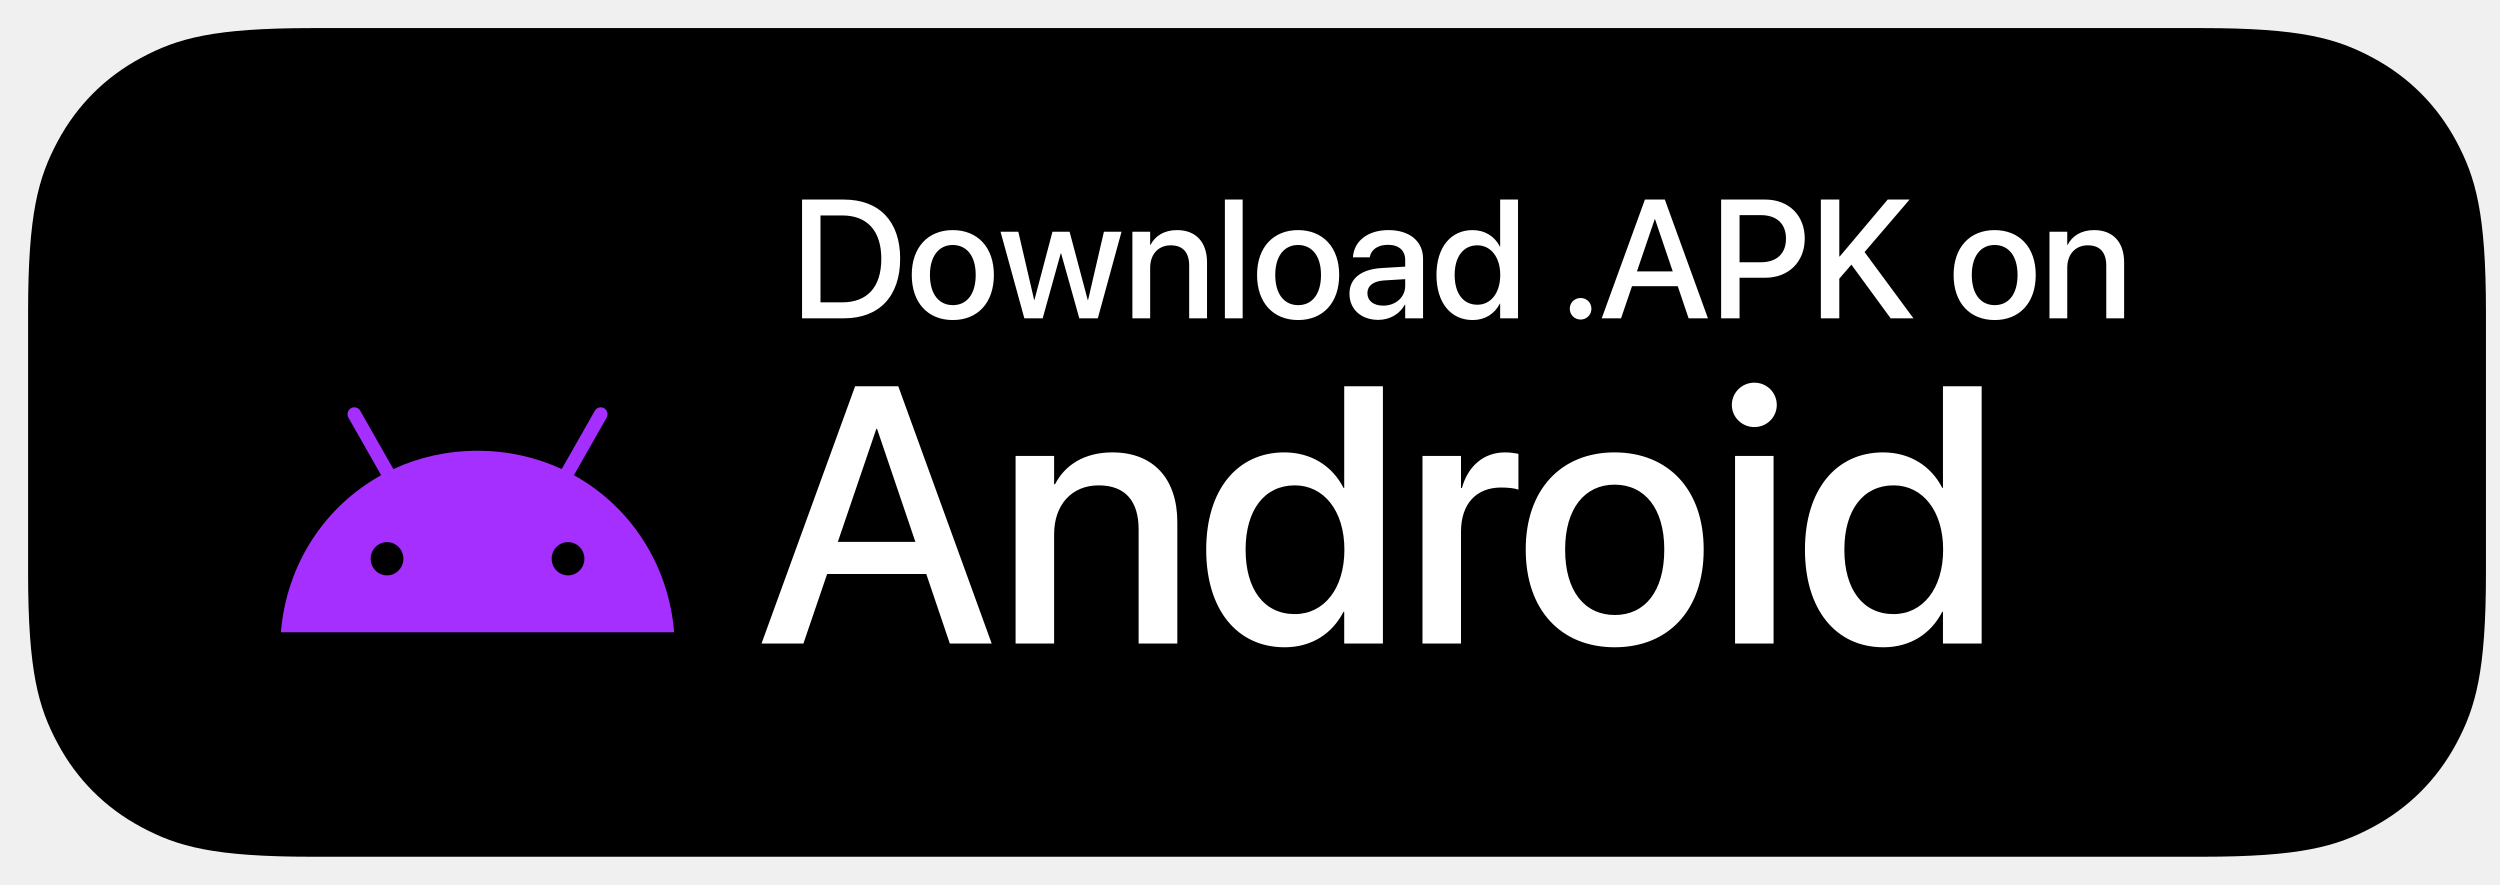
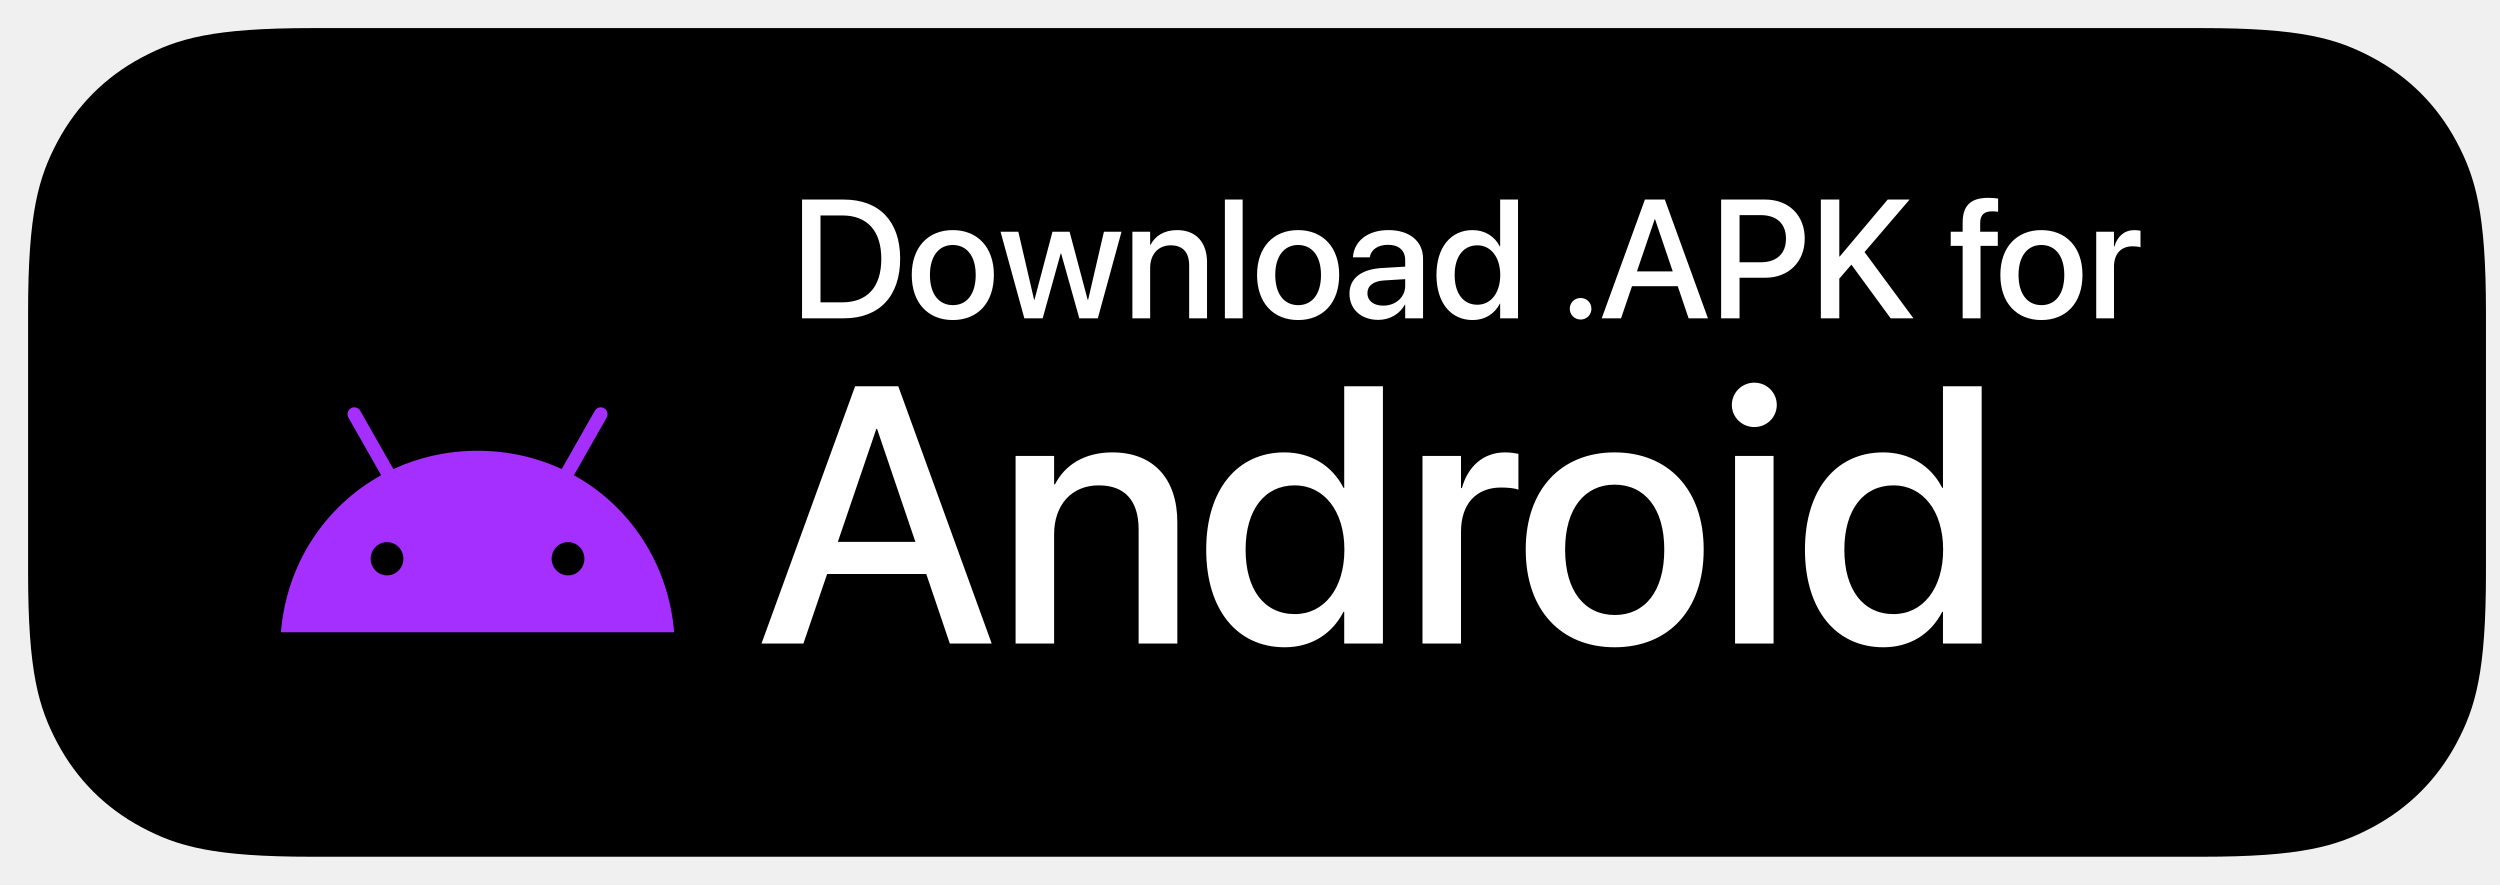
<svg xmlns="http://www.w3.org/2000/svg" width="178" height="63" viewBox="0 0 178 63" fill="none">
  <g clip-path="url(#clip0)">
    <path d="M22.217 2L156.783 2C163.813 2 166.362 2.732 168.932 4.106C171.502 5.48 173.519 7.497 174.894 10.066C176.268 12.636 177 15.184 177 22.213V40.787C177 47.816 176.268 50.364 174.894 52.934C173.519 55.503 171.502 57.52 168.932 58.894C166.362 60.268 163.813 61 156.783 61H22.217C15.187 61 12.638 60.268 10.068 58.894C7.498 57.52 5.481 55.503 4.106 52.934C2.732 50.364 2 47.816 2 40.787L2 22.213C2 15.184 2.732 12.636 4.106 10.066C5.481 7.497 7.498 5.48 10.068 4.106C12.638 2.732 15.187 2 22.217 2Z" fill="black" />
    <path d="M77.3 32.269C80.669 32.269 82.891 34.932 82.891 39.046C82.891 43.171 80.682 45.821 77.35 45.821C75.627 45.911 74.005 45.009 73.172 43.499H73.109V50.074H70.384V32.408H73.022V34.616H73.072C73.942 33.115 75.566 32.213 77.3 32.269ZM91.913 32.269C95.283 32.269 97.504 34.932 97.504 39.046C97.504 43.171 95.296 45.821 91.963 45.821C90.24 45.911 88.618 45.009 87.786 43.499H87.723V50.074H84.997V32.408H87.635V34.616H87.685C88.555 33.115 90.179 32.213 91.913 32.269ZM111.478 27.172C115.326 27.172 117.964 29.329 118.053 32.471H115.302C115.137 30.654 113.635 29.557 111.44 29.557C109.244 29.557 107.742 30.667 107.742 32.282C107.742 33.569 108.702 34.326 111.049 34.906L113.055 35.399C116.792 36.282 118.344 37.783 118.344 40.446C118.344 43.852 115.63 45.986 111.314 45.986C107.275 45.986 104.548 43.902 104.372 40.609L107.162 40.609C107.364 42.415 109.118 43.6 111.516 43.6C113.813 43.6 115.465 42.415 115.465 40.787C115.465 39.373 114.469 38.527 112.109 37.947L109.748 37.379C106.404 36.571 104.852 35.008 104.852 32.471C104.852 29.329 107.59 27.172 111.478 27.172ZM156.578 32.245C160.252 32.245 162.562 34.767 162.562 38.792V39.726H153.184V39.891C153.097 40.879 153.438 41.857 154.121 42.576C154.805 43.296 155.764 43.687 156.756 43.65C158.079 43.774 159.325 43.015 159.822 41.783L162.41 41.783C162.043 44.193 159.696 45.847 156.693 45.847C152.831 45.847 150.433 43.26 150.433 39.109C150.433 34.945 152.843 32.245 156.578 32.245ZM134.51 32.245C138.359 32.245 140.808 34.869 140.808 39.046C140.808 43.234 138.372 45.847 134.51 45.847C130.649 45.847 128.213 43.234 128.213 39.046C128.213 34.869 130.673 32.245 134.51 32.245ZM124.226 29.266V32.408H126.75V34.566H124.226V41.884C124.226 43.02 124.731 43.55 125.841 43.55C126.141 43.545 126.44 43.524 126.738 43.487V45.632C126.239 45.725 125.731 45.767 125.224 45.758C122.536 45.758 121.487 44.749 121.487 42.174V34.566H119.557V32.408H121.487V29.266H124.226ZM62.117 27.475L68.691 45.682H65.701L64.035 40.761H57.094L55.427 45.682H52.487L59.062 27.475H62.117ZM148.911 32.269C149.225 32.268 149.538 32.302 149.845 32.37V34.919C149.448 34.798 149.035 34.742 148.62 34.755C147.819 34.722 147.044 35.041 146.498 35.628C145.952 36.216 145.69 37.012 145.78 37.809V45.682H143.055V32.408H145.654V34.667H145.717C146.08 33.213 147.413 32.212 148.911 32.269ZM29.821 22.956C31.076 22.956 33.464 21.224 35.926 21.483C38.267 21.556 40.436 22.728 41.779 24.646C39.66 25.949 38.355 28.246 38.323 30.734C38.326 33.548 40.012 36.088 42.604 37.184C42.106 38.803 41.354 40.333 40.377 41.718C39.066 43.68 37.691 45.596 35.508 45.632C33.387 45.68 32.674 44.384 30.242 44.384C27.787 44.384 27.027 45.596 24.993 45.68C22.914 45.757 21.325 43.587 19.966 41.644C17.249 37.675 15.134 30.46 17.97 25.55C19.302 23.158 21.792 21.639 24.529 21.551C26.61 21.508 28.542 22.956 29.821 22.956ZM134.51 34.49C132.301 34.49 130.99 36.194 130.99 39.046C130.99 41.922 132.301 43.6 134.51 43.6C136.718 43.6 138.031 41.922 138.031 39.046C138.031 36.181 136.718 34.49 134.51 34.49ZM76.581 34.591C74.499 34.591 73.098 36.395 73.098 39.046C73.098 41.72 74.499 43.512 76.581 43.512C78.7 43.512 80.09 41.758 80.09 39.046C80.09 36.358 78.7 34.591 76.581 34.591ZM91.194 34.591C89.112 34.591 87.711 36.395 87.711 39.046C87.711 41.72 89.112 43.512 91.194 43.512C93.314 43.512 94.703 41.758 94.703 39.046C94.703 36.358 93.314 34.591 91.194 34.591ZM60.603 30.503H60.527L57.813 38.49H63.315L60.603 30.503ZM156.578 34.452C155.682 34.447 154.821 34.8 154.186 35.433C153.551 36.065 153.195 36.925 153.197 37.822H159.835C159.885 36.934 159.561 36.065 158.943 35.425C158.325 34.786 157.468 34.433 156.578 34.452ZM152.763 15.789C154.601 15.789 155.709 17.044 155.709 19.117V19.572H151.046V19.645C151.005 20.135 151.172 20.62 151.507 20.98C151.842 21.34 152.313 21.542 152.805 21.537C153.442 21.613 154.063 21.297 154.376 20.736L155.63 20.736C155.265 21.982 154.06 22.786 152.769 22.646C151.889 22.669 151.042 22.305 150.455 21.648C149.867 20.992 149.598 20.111 149.719 19.238C149.601 18.364 149.87 17.481 150.454 16.819C151.038 16.157 151.881 15.782 152.763 15.789ZM96.539 16.259C97.549 16.886 98.117 18.031 98.004 19.215C98.119 20.4 97.552 21.547 96.541 22.175C95.529 22.803 94.249 22.803 93.238 22.175C92.227 21.547 91.659 20.4 91.775 19.215C91.662 18.031 92.229 16.886 93.24 16.259C94.25 15.633 95.528 15.633 96.539 16.259ZM122.953 16.259C123.963 16.886 124.531 18.032 124.418 19.215C124.533 20.399 123.966 21.547 122.955 22.175C121.943 22.803 120.663 22.803 119.652 22.175C118.641 21.547 118.074 20.399 118.189 19.215C118.076 18.032 118.644 16.886 119.654 16.259C120.664 15.633 121.943 15.633 122.953 16.259ZM67.888 16.259C68.898 16.886 69.465 18.032 69.352 19.215C69.468 20.399 68.901 21.547 67.889 22.175C66.878 22.803 65.598 22.803 64.587 22.175C63.576 21.547 63.009 20.399 63.124 19.215C63.011 18.032 63.578 16.886 64.589 16.259C65.599 15.633 66.877 15.633 67.888 16.259ZM102.329 15.789C103.984 15.789 104.918 16.613 104.918 18.008V22.519H103.663V21.591H103.56C103.134 22.269 102.377 22.665 101.577 22.628C101.016 22.686 100.457 22.504 100.038 22.128C99.618 21.752 99.378 21.215 99.376 20.652C99.376 19.463 100.261 18.778 101.832 18.681L103.62 18.578V18.008C103.62 17.311 103.159 16.917 102.269 16.917C101.541 16.917 101.037 17.184 100.892 17.651H99.631C99.764 16.517 100.831 15.789 102.329 15.789ZM112.797 13.339V22.519H111.549V21.476H111.446C111.022 22.215 110.223 22.659 109.372 22.628C107.692 22.628 106.631 21.306 106.631 19.215C106.631 17.129 107.703 15.807 109.372 15.807C110.214 15.768 111.003 16.22 111.397 16.965H111.494V13.339H112.797ZM139.138 14.273V15.947H140.569V17.044H139.138V20.439C139.138 21.131 139.423 21.433 140.072 21.433C140.238 21.433 140.404 21.423 140.569 21.403V22.489C140.335 22.531 140.098 22.553 139.86 22.555C138.411 22.555 137.834 22.046 137.834 20.773V17.044H136.785V15.947H137.834V14.273H139.138ZM60.559 14.97C61.357 15.812 61.735 16.967 61.589 18.117C61.589 20.912 60.078 22.519 57.471 22.519H54.311V13.77H57.471C58.628 13.687 59.762 14.127 60.559 14.97ZM89.963 13.339V22.519H88.66V13.339H89.963ZM84.298 15.789C84.949 15.74 85.586 15.99 86.031 16.468C86.476 16.945 86.679 17.599 86.583 18.245V22.519H85.28V18.572C85.28 17.511 84.819 16.983 83.855 16.983C83.414 16.963 82.985 17.136 82.682 17.458C82.379 17.779 82.232 18.217 82.278 18.657V22.519H80.975V15.917H82.23V16.965H82.327C82.666 16.193 83.457 15.721 84.298 15.789ZM71.615 15.917L72.798 20.954H72.895L74.253 15.917H75.503L76.861 20.954H76.964L78.141 15.917H79.444L77.631 22.519H76.279L74.915 17.656H74.811L73.452 22.519H72.113L70.293 15.917H71.615ZM129.489 15.789C130.14 15.74 130.777 15.99 131.222 16.468C131.667 16.945 131.87 17.599 131.774 18.245V22.519H130.471V18.572C130.471 17.511 130.01 16.983 129.046 16.983C128.605 16.963 128.176 17.136 127.873 17.458C127.57 17.779 127.423 18.217 127.469 18.657V22.519H126.166V15.917H127.421V16.965H127.518C127.857 16.193 128.648 15.721 129.489 15.789ZM143.641 13.339V16.978H143.744C144.099 16.199 144.904 15.726 145.757 15.795C146.405 15.76 147.034 16.015 147.473 16.491C147.913 16.967 148.118 17.614 148.032 18.256V22.519H146.727V18.578C146.727 17.523 146.236 16.989 145.315 16.989C144.862 16.952 144.415 17.117 144.094 17.439C143.774 17.762 143.612 18.21 143.652 18.663V22.519H142.349L142.349 13.339H143.641ZM103.62 19.536L102.008 19.639C101.099 19.7 100.686 20.009 100.686 20.591C100.686 21.185 101.202 21.531 101.911 21.531C102.33 21.573 102.749 21.444 103.072 21.172C103.394 20.9 103.592 20.508 103.62 20.088V19.536ZM94.891 16.947C93.758 16.947 93.121 17.784 93.121 19.215C93.121 20.657 93.758 21.488 94.891 21.488C96.019 21.488 96.662 20.652 96.662 19.215C96.662 17.784 96.019 16.947 94.891 16.947ZM66.24 16.947C65.107 16.947 64.47 17.784 64.47 19.215C64.47 20.657 65.108 21.488 66.24 21.488C67.369 21.488 68.012 20.652 68.012 19.215C68.012 17.784 67.369 16.947 66.24 16.947ZM121.306 16.947C120.173 16.947 119.536 17.784 119.536 19.215C119.536 20.657 120.173 21.488 121.306 21.488C122.434 21.488 123.077 20.652 123.077 19.215C123.077 17.784 122.434 16.947 121.306 16.947ZM109.741 16.978C108.644 16.978 107.977 17.826 107.977 19.215C107.977 20.615 108.637 21.458 109.741 21.458C110.84 21.458 111.519 20.603 111.519 19.221C111.519 17.845 110.833 16.978 109.741 16.978ZM57.32 15.007H55.67V21.282H57.32C58.147 21.331 58.952 21.005 59.511 20.395C60.071 19.785 60.326 18.955 60.205 18.135C60.317 17.319 60.059 16.496 59.5 15.891C58.942 15.285 58.142 14.961 57.32 15.007ZM35.952 13.755C36.094 15.608 35.507 17.444 34.317 18.873C33.163 20.308 31.413 21.135 29.571 21.116C29.453 19.316 30.057 17.543 31.248 16.188C32.454 14.814 34.133 13.946 35.952 13.755ZM152.756 16.898C152.301 16.892 151.862 17.071 151.54 17.393C151.218 17.715 151.04 18.153 151.046 18.608H154.382C154.415 18.16 154.257 17.719 153.948 17.393C153.638 17.068 153.205 16.888 152.756 16.898Z" fill="white" />
    <rect x="50.837" y="5.56" width="117.006" height="49.845" fill="black" />
    <path d="M54.22 45.819H57.203L58.892 40.868H65.95L67.626 45.819H70.609L63.957 27.5H60.885L54.22 45.819ZM62.395 30.534H62.446L65.176 38.583H59.653L62.395 30.534ZM72.31 45.819H75.053V38.037C75.053 35.955 76.297 34.558 78.226 34.558C80.131 34.558 81.07 35.688 81.07 37.694V45.819H83.825V37.173C83.825 34.101 82.137 32.21 79.204 32.21C77.185 32.21 75.814 33.124 75.116 34.482H75.053V32.464H72.31V45.819ZM91.468 46.086C93.385 46.086 94.857 45.121 95.657 43.559H95.708V45.819H98.463V27.5H95.708V34.736H95.657C94.857 33.162 93.334 32.21 91.442 32.21C88.091 32.21 85.882 34.876 85.882 39.129V39.141C85.882 43.394 88.065 46.086 91.468 46.086ZM92.191 43.724C90.02 43.724 88.687 41.985 88.687 39.141V39.129C88.687 36.31 90.033 34.558 92.191 34.558C94.248 34.558 95.721 36.361 95.721 39.129V39.141C95.721 41.922 94.261 43.724 92.191 43.724ZM101.281 45.819H104.023V37.859C104.023 35.866 105.115 34.711 106.88 34.711C107.413 34.711 107.895 34.774 108.111 34.863V32.311C107.895 32.273 107.553 32.21 107.159 32.21C105.636 32.21 104.518 33.187 104.087 34.749H104.023V32.464H101.281V45.819ZM114.967 46.086C118.788 46.086 121.302 43.445 121.302 39.141V39.116C121.302 34.837 118.763 32.21 114.954 32.21C111.158 32.21 108.632 34.85 108.632 39.116V39.141C108.632 43.432 111.133 46.086 114.967 46.086ZM114.979 43.788C112.834 43.788 111.437 42.099 111.437 39.141V39.116C111.437 36.196 112.847 34.507 114.954 34.507C117.099 34.507 118.496 36.196 118.496 39.116V39.141C118.496 42.087 117.125 43.788 114.979 43.788ZM124.907 30.407C125.808 30.407 126.507 29.696 126.507 28.833C126.507 27.957 125.808 27.246 124.907 27.246C124.018 27.246 123.307 27.957 123.307 28.833C123.307 29.696 124.018 30.407 124.907 30.407ZM123.536 45.819H126.278V32.464H123.536V45.819ZM134.099 46.086C136.016 46.086 137.488 45.121 138.288 43.559H138.339V45.819H141.094V27.5H138.339V34.736H138.288C137.488 33.162 135.965 32.21 134.073 32.21C130.722 32.21 128.513 34.876 128.513 39.129V39.141C128.513 43.394 130.696 46.086 134.099 46.086ZM134.822 43.724C132.651 43.724 131.318 41.985 131.318 39.141V39.129C131.318 36.31 132.664 34.558 134.822 34.558C136.879 34.558 138.351 36.361 138.351 39.129V39.141C138.351 41.922 136.891 43.724 134.822 43.724Z" fill="white" />
-     <path d="M57.106 22.664H60.089C62.608 22.664 64.091 21.093 64.091 18.422V18.41C64.091 15.75 62.597 14.209 60.089 14.209H57.106V22.664ZM58.419 21.527V15.34H59.966C61.747 15.34 62.749 16.435 62.749 18.422V18.433C62.749 20.431 61.759 21.527 59.966 21.527H58.419ZM67.841 22.787C69.604 22.787 70.764 21.568 70.764 19.582V19.57C70.764 17.596 69.593 16.383 67.835 16.383C66.083 16.383 64.917 17.601 64.917 19.57V19.582C64.917 21.562 66.071 22.787 67.841 22.787ZM67.847 21.726C66.856 21.726 66.212 20.947 66.212 19.582V19.57C66.212 18.222 66.862 17.443 67.835 17.443C68.825 17.443 69.47 18.222 69.47 19.57V19.582C69.47 20.941 68.837 21.726 67.847 21.726ZM72.933 22.664H74.239L75.522 18.047H75.552L76.847 22.664H78.165L79.852 16.5H78.599L77.474 21.351H77.444L76.155 16.5H74.936L73.653 21.351H73.63L72.505 16.5H71.239L72.933 22.664ZM80.626 22.664H81.891V19.072C81.891 18.111 82.466 17.467 83.356 17.467C84.235 17.467 84.669 17.988 84.669 18.914V22.664H85.94V18.674C85.94 17.256 85.161 16.383 83.808 16.383C82.876 16.383 82.243 16.804 81.921 17.431H81.891V16.5H80.626V22.664ZM87.212 22.664H88.477V14.209H87.212V22.664ZM92.427 22.787C94.19 22.787 95.35 21.568 95.35 19.582V19.57C95.35 17.596 94.179 16.383 92.421 16.383C90.669 16.383 89.503 17.601 89.503 19.57V19.582C89.503 21.562 90.657 22.787 92.427 22.787ZM92.433 21.726C91.442 21.726 90.798 20.947 90.798 19.582V19.57C90.798 18.222 91.448 17.443 92.421 17.443C93.411 17.443 94.055 18.222 94.055 19.57V19.582C94.055 20.941 93.423 21.726 92.433 21.726ZM98.139 22.775C98.954 22.775 99.669 22.353 100.026 21.691H100.05V22.664H101.321V18.416C101.321 17.179 100.366 16.383 98.86 16.383C97.343 16.383 96.423 17.197 96.335 18.258L96.329 18.322H97.524L97.536 18.269C97.641 17.777 98.093 17.431 98.825 17.431C99.61 17.431 100.05 17.842 100.05 18.521V18.984L98.374 19.084C96.915 19.172 96.083 19.828 96.083 20.9V20.912C96.083 22.019 96.909 22.775 98.139 22.775ZM97.36 20.883V20.871C97.36 20.349 97.782 20.015 98.544 19.968L100.05 19.875V20.355C100.05 21.158 99.376 21.762 98.485 21.762C97.805 21.762 97.36 21.422 97.36 20.883ZM104.854 22.787C105.739 22.787 106.419 22.342 106.788 21.621H106.811V22.664H108.083V14.209H106.811V17.549H106.788C106.419 16.822 105.716 16.383 104.843 16.383C103.296 16.383 102.276 17.613 102.276 19.576V19.582C102.276 21.545 103.284 22.787 104.854 22.787ZM105.188 21.697C104.186 21.697 103.571 20.894 103.571 19.582V19.576C103.571 18.275 104.192 17.467 105.188 17.467C106.138 17.467 106.817 18.299 106.817 19.576V19.582C106.817 20.865 106.143 21.697 105.188 21.697ZM112.542 22.752C112.97 22.752 113.309 22.412 113.309 21.984C113.309 21.55 112.97 21.217 112.542 21.217C112.108 21.217 111.768 21.55 111.768 21.984C111.768 22.412 112.108 22.752 112.542 22.752ZM114.042 22.664H115.419L116.198 20.379H119.456L120.229 22.664H121.606L118.536 14.209H117.118L114.042 22.664ZM117.815 15.609H117.839L119.099 19.324H116.55L117.815 15.609ZM122.544 22.664H123.856V19.775H125.69C127.349 19.775 128.497 18.644 128.497 16.992V16.98C128.497 15.322 127.349 14.209 125.69 14.209H122.544V22.664ZM125.362 15.316C126.505 15.316 127.161 15.931 127.161 16.986V16.998C127.161 18.058 126.505 18.674 125.362 18.674H123.856V15.316H125.362ZM129.645 22.664H130.958V19.84L131.819 18.843L134.614 22.664H136.237L132.757 17.947L135.962 14.209H134.403L130.993 18.258H130.958V14.209H129.645V22.664ZM142.02 22.787C143.784 22.787 144.944 21.568 144.944 19.582V19.57C144.944 17.596 143.772 16.383 142.015 16.383C140.263 16.383 139.097 17.601 139.097 19.57V19.582C139.097 21.562 140.251 22.787 142.02 22.787ZM142.026 21.726C141.036 21.726 140.391 20.947 140.391 19.582V19.57C140.391 18.222 141.042 17.443 142.015 17.443C143.005 17.443 143.649 18.222 143.649 19.57V19.582C143.649 20.941 143.016 21.726 142.026 21.726ZM145.923 22.664H147.188V19.072C147.188 18.111 147.763 17.467 148.653 17.467C149.532 17.467 149.966 17.988 149.966 18.914V22.664H151.237V18.674C151.237 17.256 150.458 16.383 149.104 16.383C148.173 16.383 147.54 16.804 147.218 17.431H147.188V16.5H145.923V22.664Z" fill="white" />
+     <path d="M57.106 22.664H60.089C62.608 22.664 64.091 21.093 64.091 18.422V18.41C64.091 15.75 62.597 14.209 60.089 14.209H57.106V22.664ZM58.419 21.527V15.34H59.966C61.747 15.34 62.749 16.435 62.749 18.422V18.433C62.749 20.431 61.759 21.527 59.966 21.527H58.419ZM67.841 22.787C69.604 22.787 70.764 21.568 70.764 19.582V19.57C70.764 17.596 69.593 16.383 67.835 16.383C66.083 16.383 64.917 17.601 64.917 19.57V19.582C64.917 21.562 66.071 22.787 67.841 22.787ZM67.847 21.726C66.856 21.726 66.212 20.947 66.212 19.582V19.57C66.212 18.222 66.862 17.443 67.835 17.443C68.825 17.443 69.47 18.222 69.47 19.57V19.582C69.47 20.941 68.837 21.726 67.847 21.726ZM72.933 22.664H74.239L75.522 18.047H75.552L76.847 22.664H78.165L79.852 16.5H78.599L77.474 21.351H77.444L76.155 16.5H74.936L73.653 21.351H73.63L72.505 16.5H71.239L72.933 22.664ZM80.626 22.664H81.891V19.072C81.891 18.111 82.466 17.467 83.356 17.467C84.235 17.467 84.669 17.988 84.669 18.914V22.664H85.94V18.674C85.94 17.256 85.161 16.383 83.808 16.383C82.876 16.383 82.243 16.804 81.921 17.431H81.891V16.5H80.626V22.664ZM87.212 22.664H88.477V14.209H87.212V22.664ZM92.427 22.787C94.19 22.787 95.35 21.568 95.35 19.582V19.57C95.35 17.596 94.179 16.383 92.421 16.383C90.669 16.383 89.503 17.601 89.503 19.57V19.582C89.503 21.562 90.657 22.787 92.427 22.787ZM92.433 21.726C91.442 21.726 90.798 20.947 90.798 19.582V19.57C90.798 18.222 91.448 17.443 92.421 17.443C93.411 17.443 94.055 18.222 94.055 19.57V19.582C94.055 20.941 93.423 21.726 92.433 21.726ZM98.139 22.775C98.954 22.775 99.669 22.353 100.026 21.691H100.05V22.664H101.321V18.416C101.321 17.179 100.366 16.383 98.86 16.383C97.343 16.383 96.423 17.197 96.335 18.258L96.329 18.322H97.524L97.536 18.269C97.641 17.777 98.093 17.431 98.825 17.431C99.61 17.431 100.05 17.842 100.05 18.521V18.984L98.374 19.084C96.915 19.172 96.083 19.828 96.083 20.9V20.912C96.083 22.019 96.909 22.775 98.139 22.775ZM97.36 20.883V20.871C97.36 20.349 97.782 20.015 98.544 19.968L100.05 19.875V20.355C100.05 21.158 99.376 21.762 98.485 21.762C97.805 21.762 97.36 21.422 97.36 20.883ZM104.854 22.787C105.739 22.787 106.419 22.342 106.788 21.621H106.811V22.664H108.083V14.209H106.811V17.549H106.788C106.419 16.822 105.716 16.383 104.843 16.383C103.296 16.383 102.276 17.613 102.276 19.576V19.582C102.276 21.545 103.284 22.787 104.854 22.787ZM105.188 21.697C104.186 21.697 103.571 20.894 103.571 19.582V19.576C103.571 18.275 104.192 17.467 105.188 17.467C106.138 17.467 106.817 18.299 106.817 19.576V19.582C106.817 20.865 106.143 21.697 105.188 21.697ZM112.542 22.752C112.97 22.752 113.309 22.412 113.309 21.984C113.309 21.55 112.97 21.217 112.542 21.217C112.108 21.217 111.768 21.55 111.768 21.984C111.768 22.412 112.108 22.752 112.542 22.752ZM114.042 22.664H115.419L116.198 20.379H119.456L120.229 22.664H121.606L118.536 14.209H117.118L114.042 22.664ZM117.815 15.609H117.839L119.099 19.324H116.55L117.815 15.609ZM122.544 22.664H123.856V19.775H125.69C127.349 19.775 128.497 18.644 128.497 16.992V16.98C128.497 15.322 127.349 14.209 125.69 14.209H122.544V22.664ZM125.362 15.316C126.505 15.316 127.161 15.931 127.161 16.986V16.998C127.161 18.058 126.505 18.674 125.362 18.674H123.856V15.316H125.362ZM129.645 22.664H130.958V19.84L131.819 18.843L134.614 22.664H136.237L132.757 17.947L135.962 14.209H134.403L130.993 18.258H130.958V14.209H129.645V22.664ZM139.741 22.664H141.013V17.508H142.243V16.5H140.989V15.867C140.989 15.322 141.259 15.047 141.827 15.047C141.985 15.047 142.143 15.058 142.266 15.076V14.138C142.097 14.109 141.815 14.086 141.557 14.086C140.304 14.086 139.741 14.648 139.741 15.844V16.5H138.891V17.508H139.741V22.664ZM145.349 22.787C147.112 22.787 148.272 21.568 148.272 19.582V19.57C148.272 17.596 147.1 16.383 145.343 16.383C143.591 16.383 142.425 17.601 142.425 19.57V19.582C142.425 21.562 143.579 22.787 145.349 22.787ZM145.354 21.726C144.364 21.726 143.72 20.947 143.72 19.582V19.57C143.72 18.222 144.37 17.443 145.343 17.443C146.333 17.443 146.977 18.222 146.977 19.57V19.582C146.977 20.941 146.345 21.726 145.354 21.726ZM149.251 22.664H150.516V18.99C150.516 18.07 151.02 17.537 151.835 17.537C152.081 17.537 152.304 17.566 152.403 17.607V16.429C152.304 16.412 152.145 16.383 151.964 16.383C151.261 16.383 150.745 16.834 150.546 17.554H150.516V16.5H149.251V22.664Z" fill="white" />
    <rect x="10.139" y="12.681" width="37.645" height="37.638" fill="black" />
    <g clip-path="url(#clip1)">
      <path d="M40.444 40.967C39.801 40.967 39.278 40.436 39.278 39.783C39.278 39.13 39.801 38.599 40.444 38.599C41.087 38.599 41.609 39.13 41.609 39.783C41.609 40.436 41.087 40.967 40.444 40.967ZM27.556 40.967C26.913 40.967 26.391 40.436 26.391 39.783C26.391 39.13 26.913 38.599 27.556 38.599C28.199 38.599 28.722 39.13 28.722 39.783C28.722 40.436 28.199 40.967 27.556 40.967ZM40.862 33.836L43.192 29.738C43.325 29.503 43.246 29.202 43.014 29.066C42.783 28.93 42.486 29.011 42.352 29.246L39.993 33.396C38.189 32.56 36.162 32.094 34 32.094C31.838 32.094 29.811 32.56 28.007 33.396L25.648 29.246C25.514 29.011 25.217 28.93 24.985 29.066C24.754 29.202 24.674 29.503 24.808 29.738L27.138 33.836C23.137 36.046 20.4 40.159 20 45.018H48C47.599 40.159 44.863 36.046 40.862 33.836Z" fill="#A42FFF" />
    </g>
  </g>
  <defs>
    <clipPath id="clip0">
      <rect width="178" height="63" fill="white" />
    </clipPath>
    <clipPath id="clip1">
      <rect width="28" height="16.8" fill="white" transform="translate(20 29)" />
    </clipPath>
  </defs>
</svg>
